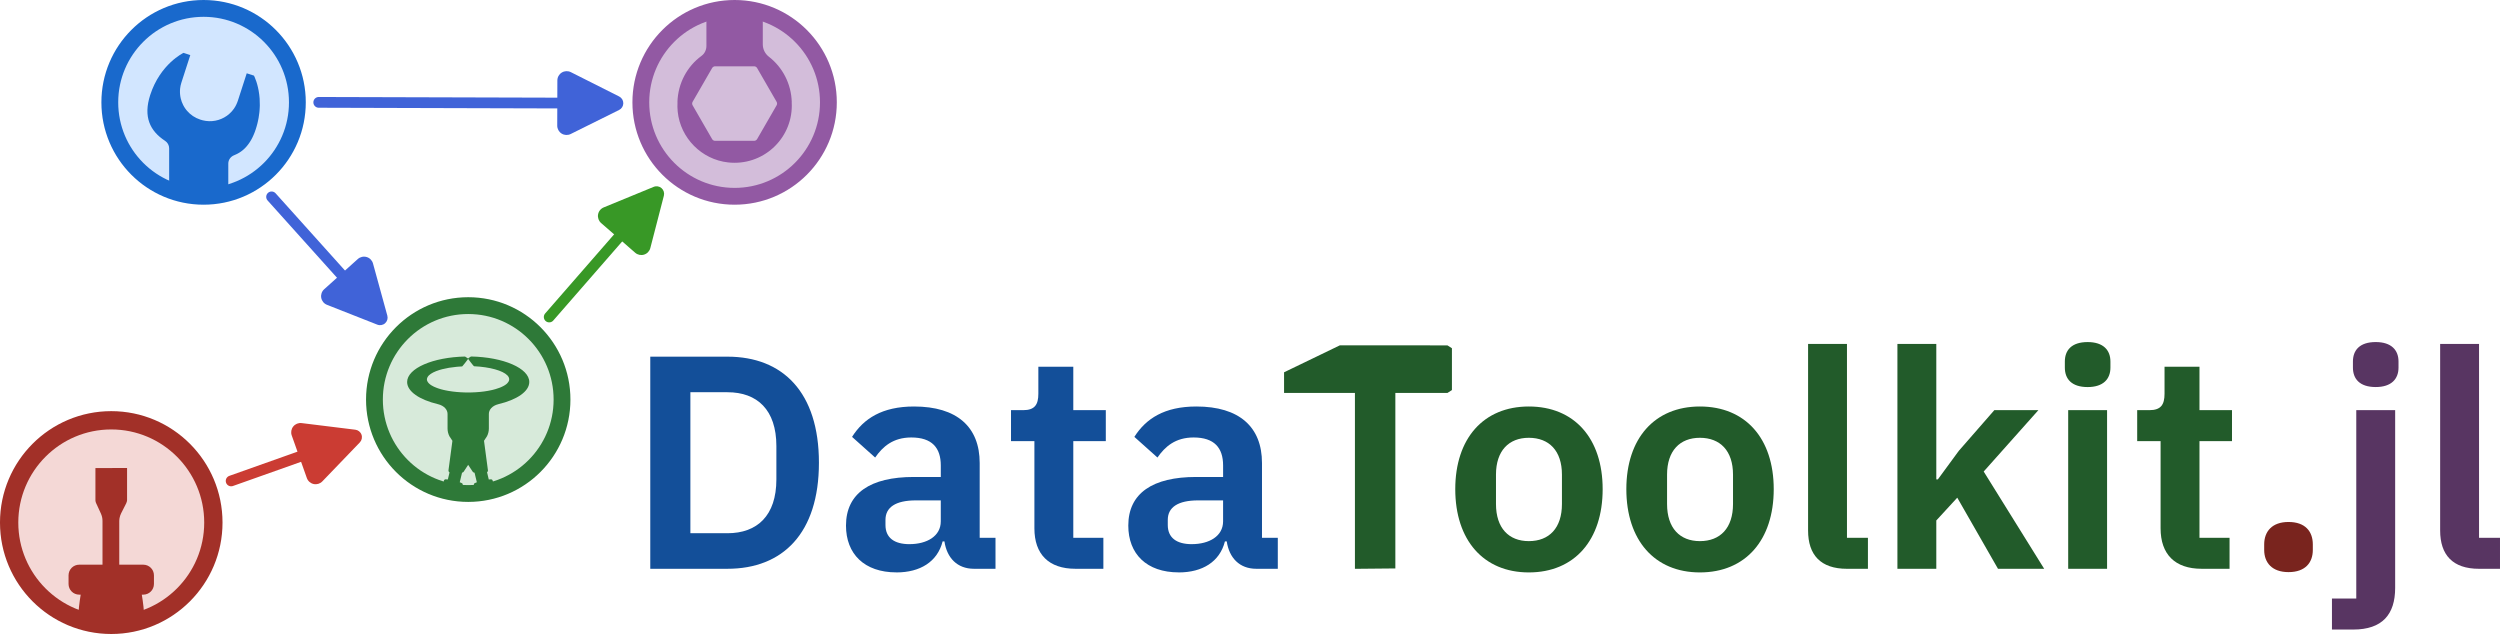
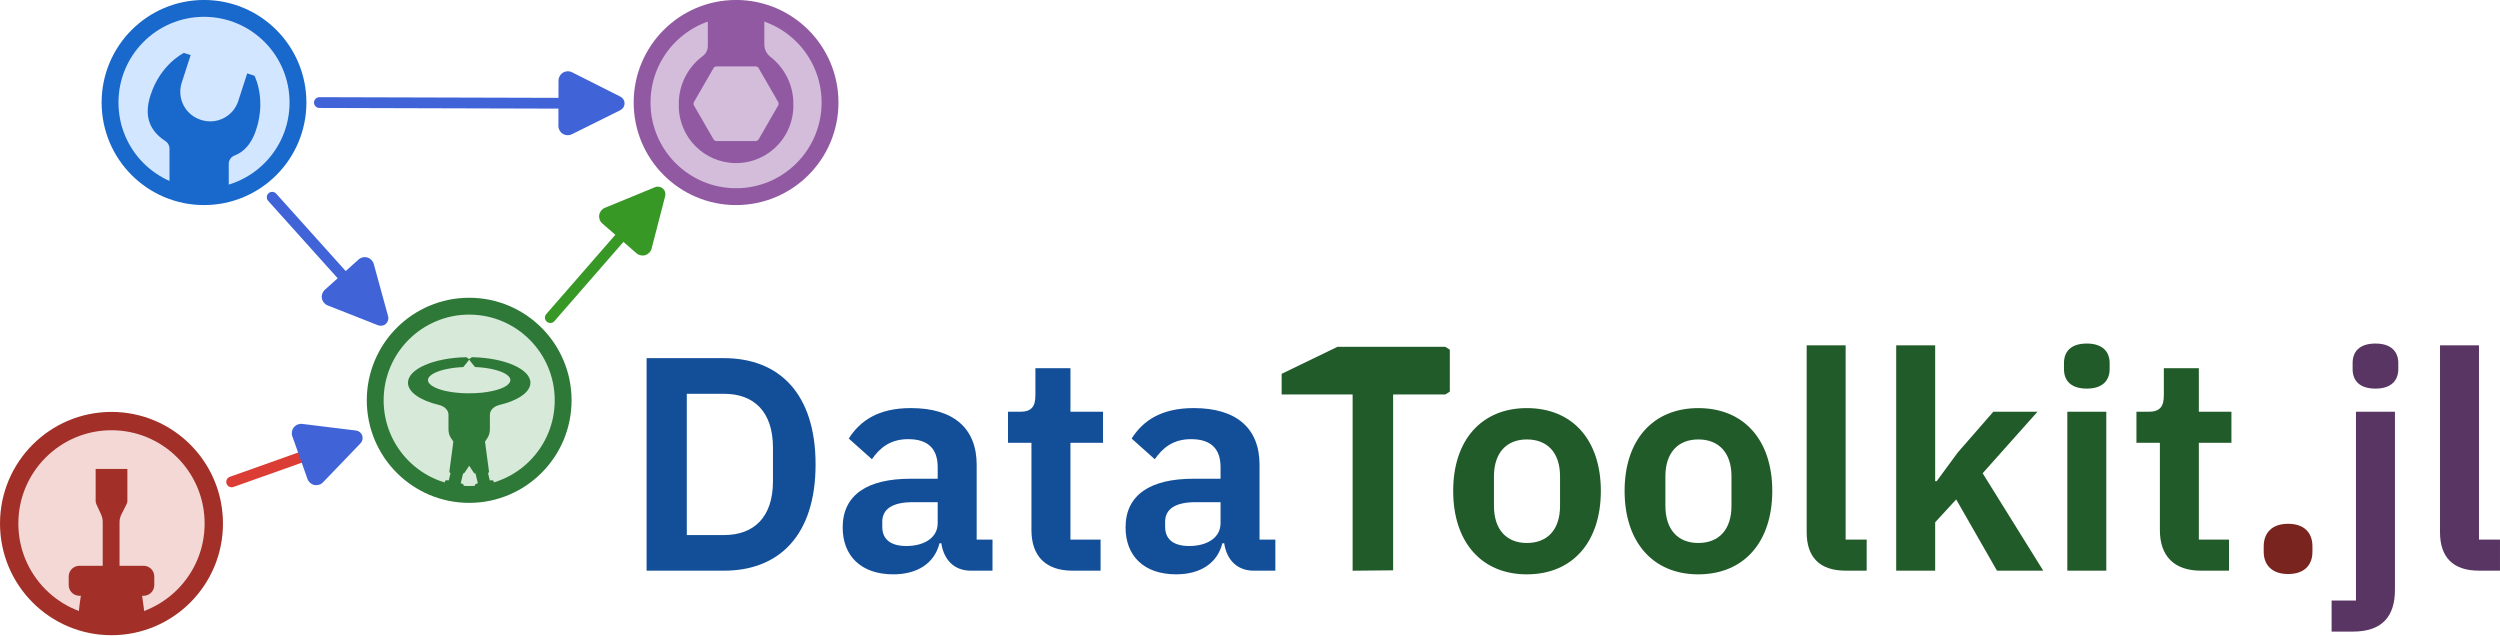
- <svg xmlns="http://www.w3.org/2000/svg" xmlns:xlink="http://www.w3.org/1999/xlink" width="96.417mm" height="24.452mm" viewBox="0 0 96.417 24.452" version="1.1" id="svg858">
-   <defs id="defs855">
-     <linearGradient id="linearGradient44557">
-       <stop style="stop-color:#4063d8;stop-opacity:1;" offset="0" id="stop44555" />
+ <svg xmlns="http://www.w3.org/2000/svg" width="363.687" height="92.413" viewBox="0 0 96.226 24.451">
+   <defs>
+     <marker style="overflow:visible" id="e" refX="0" refY="0" orient="auto-start-reverse" markerWidth="6.135" markerHeight="5.93" viewBox="0 0 6.135 5.93" preserveAspectRatio="xMidYMid">
+       <path transform="scale(.7)" d="M-.211-4.106 6.21-.894a1 1 90 0 1 0 1.788L-.21 4.106A1.236 1.236 31.717 0 1-2 3v-6A1.236 1.236 148.283 0 1-.211-4.106z" style="fill:#389826;fill-rule:evenodd;stroke:none" />
+     </marker>
+     <marker style="overflow:visible" id="d" refX="0" refY="0" orient="auto-start-reverse" markerWidth="6.135" markerHeight="5.93" viewBox="0 0 6.135 5.93" preserveAspectRatio="xMidYMid">
+       <path transform="scale(.7)" d="M-.211-4.106 6.21-.894a1 1 90 0 1 0 1.788L-.21 4.106A1.236 1.236 31.717 0 1-2 3v-6A1.236 1.236 148.283 0 1-.211-4.106z" style="fill:#cb3c33;fill-rule:evenodd;stroke:none" />
+     </marker>
+     <marker style="overflow:visible" id="c" refX="0" refY="0" orient="auto-start-reverse" markerWidth="6.135" markerHeight="5.93" viewBox="0 0 6.135 5.93" preserveAspectRatio="xMidYMid">
+       <path transform="scale(.7)" d="M-.211-4.106 6.21-.894a1 1 90 0 1 0 1.788L-.21 4.106A1.236 1.236 31.717 0 1-2 3v-6A1.236 1.236 148.283 0 1-.211-4.106z" style="fill:#4063d8;fill-rule:evenodd;stroke:none" />
+     </marker>
+     <marker style="overflow:visible" id="b" refX="0" refY="0" orient="auto-start-reverse" markerWidth="6.135" markerHeight="5.93" viewBox="0 0 6.135 5.93" preserveAspectRatio="xMidYMid">
+       <path transform="scale(.7)" d="M-.211-4.106 6.21-.894a1 1 90 0 1 0 1.788L-.21 4.106A1.236 1.236 31.717 0 1-2 3v-6A1.236 1.236 148.283 0 1-.211-4.106z" style="fill:#4063d8;fill-rule:evenodd;stroke:none" />
+     </marker>
+     <linearGradient id="a">
+       <stop style="stop-color:#9558b2;stop-opacity:.172" offset="0" />
+       <stop style="stop-color:#9558b2;stop-opacity:1" offset="0" />
+       <stop style="stop-color:#9558b2;stop-opacity:0" offset="1" />
    </linearGradient>
-     <linearGradient id="linearGradient9254">
-       <stop style="stop-color:#9558b2;stop-opacity:0.172;" offset="0" id="stop9250" />
-       <stop style="stop-color:#9558b2;stop-opacity:1;" offset="0" id="stop33636" />
-       <stop style="stop-color:#9558b2;stop-opacity:0;" offset="1" id="stop9252" />
-     </linearGradient>
-     <marker style="overflow:visible" id="RoundedArrow-7" refX="0" refY="0" orient="auto-start-reverse" markerWidth="6.135" markerHeight="5.93" viewBox="0 0 6.135 5.93" preserveAspectRatio="xMidYMid">
-       <path transform="scale(0.7)" d="m -0.211,-4.106 6.422,3.211 a 1,1 90 0 1 0,1.789 L -0.211,4.106 A 1.236,1.236 31.717 0 1 -2,3 v -6 a 1.236,1.236 148.283 0 1 1.789,-1.106 z" style="fill:context-stroke;fill-rule:evenodd;stroke:none" id="path1367-2" />
-     </marker>
-     <linearGradient xlink:href="#linearGradient9254" id="linearGradient44997" gradientUnits="userSpaceOnUse" x1="112.88" y1="159.489" x2="168.642" y2="159.489" />
-     <linearGradient xlink:href="#linearGradient9254" id="linearGradient45003" gradientUnits="userSpaceOnUse" x1="112.88" y1="159.489" x2="168.642" y2="159.489" gradientTransform="translate(-52.75576,38.17455)" />
-     <marker style="overflow:visible" id="RoundedArrow-15-3" refX="0" refY="0" orient="auto-start-reverse" markerWidth="6.135" markerHeight="5.93" viewBox="0 0 6.135 5.93" preserveAspectRatio="xMidYMid">
-       <path transform="scale(0.7)" d="m -0.211,-4.106 6.422,3.211 a 1,1 90 0 1 0,1.789 L -0.211,4.106 A 1.236,1.236 31.717 0 1 -2,3 v -6 a 1.236,1.236 148.283 0 1 1.789,-1.106 z" style="fill:context-stroke;fill-rule:evenodd;stroke:none" id="path1367-99-6" />
-     </marker>
-     <marker style="overflow:visible" id="RoundedArrow-1-7" refX="0" refY="0" orient="auto-start-reverse" markerWidth="6.135" markerHeight="5.93" viewBox="0 0 6.135 5.93" preserveAspectRatio="xMidYMid">
-       <path transform="scale(0.7)" d="m -0.211,-4.106 6.422,3.211 a 1,1 90 0 1 0,1.789 L -0.211,4.106 A 1.236,1.236 31.717 0 1 -2,3 v -6 a 1.236,1.236 148.283 0 1 1.789,-1.106 z" style="fill:context-stroke;fill-rule:evenodd;stroke:none" id="path1367-3-5" />
-     </marker>
-     <marker style="overflow:visible" id="RoundedArrow-7-6" refX="0" refY="0" orient="auto-start-reverse" markerWidth="6.135" markerHeight="5.93" viewBox="0 0 6.135 5.93" preserveAspectRatio="xMidYMid">
-       <path transform="scale(0.7)" d="m -0.211,-4.106 6.422,3.211 a 1,1 90 0 1 0,1.789 L -0.211,4.106 A 1.236,1.236 31.717 0 1 -2,3 v -6 a 1.236,1.236 148.283 0 1 1.789,-1.106 z" style="fill:context-stroke;fill-rule:evenodd;stroke:none" id="path1367-2-2" />
-     </marker>
  </defs>
-   <g id="layer1" transform="translate(-39.63483,-159.5812)">
-     <g id="g2053" transform="matrix(1.175955,0,0,1.175955,-20.83158,-29.76964)" />
-     <g id="g2034" transform="matrix(1.175955,0,0,1.175955,21.41851,-24.13432)" />
-     <g id="g2068" transform="matrix(1.175955,0,0,1.175955,-14.63814,-28.22364)" />
-     <g id="g2091" transform="matrix(1.175955,0,0,1.175955,-14.37866,-27.7631)" />
-     <g id="g2040" transform="matrix(1.175955,0,0,1.175955,37.03061,-24.13422)" />
-     <g id="g2074" transform="matrix(1.175955,0,0,1.175955,-75.45079,-25.32588)" />
-     <g id="g2053-8" transform="matrix(1.175955,0,0,1.175955,-23.03803,36.96845)" />
-     <g id="g2034-7" transform="matrix(1.175955,0,0,1.175955,19.21206,42.60377)" />
-     <g id="g2068-4" transform="matrix(1.175955,0,0,1.175955,-16.84458,38.51445)" />
-     <g id="g2091-6" transform="matrix(1.175955,0,0,1.175955,-16.5851,38.97499)" />
-     <g id="g2040-9" transform="matrix(1.175955,0,0,1.175955,34.82417,42.60387)" />
-     <g id="g2074-0" transform="matrix(1.175955,0,0,1.175955,-77.65724,41.41221)" />
-     <g aria-label="DataToolkit.jl" id="text981-5-1" style="font-size:11.289px;line-height:1.25;font-family:'Plantin MT Pro';-inkscape-font-specification:'Plantin MT Pro, Normal';fill:#202020;stroke-width:0.265" transform="matrix(0.6921098,0,0,0.6921098,13.09837,53.14335)">
-       <path d="m 74.577,185.482 h 4.301 c 3.082,0 5.097,-1.981 5.097,-5.91 0,-3.929 -2.015,-5.91 -5.097,-5.91 h -4.301 z m 2.235,-1.981 v -7.857 h 2.066 c 1.659,0 2.726,0.982 2.726,2.997 v 1.863 c 0,2.015 -1.067,2.997 -2.726,2.997 z" style="fill:#134f99" id="path8734-8" />
-       <path d="m 88.293,185.685 c 1.321,0 2.286,-0.593 2.574,-1.727 h 0.102 c 0.135,0.914 0.711,1.524 1.643,1.524 h 1.202 v -1.727 h -0.881 v -4.166 c 0,-2.015 -1.27,-3.15 -3.658,-3.15 -1.778,0 -2.811,0.677 -3.454,1.693 l 1.287,1.151 c 0.423,-0.61 0.999,-1.118 2.015,-1.118 1.151,0 1.643,0.576 1.643,1.558 v 0.643 h -1.507 c -2.405,0 -3.776,0.897 -3.776,2.709 0,1.575 1.016,2.608 2.811,2.608 z m 0.728,-1.575 c -0.847,0 -1.338,-0.356 -1.338,-1.067 v -0.288 c 0,-0.694 0.559,-1.084 1.693,-1.084 h 1.389 v 1.168 c 0,0.83 -0.779,1.27 -1.744,1.27 z" style="fill:#134f99" id="path8736-7" />
-       <path d="m 98.267,185.482 h 1.558 v -1.727 H 98.149 v -5.385 h 1.812 v -1.727 H 98.149 v -2.421 h -1.947 v 1.507 c 0,0.61 -0.203,0.914 -0.847,0.914 h -0.677 v 1.727 h 1.304 v 4.86 c 0,1.439 0.796,2.252 2.286,2.252 z" style="fill:#134f99" id="path8738-9" />
-       <path d="m 104.024,185.685 c 1.321,0 2.286,-0.593 2.574,-1.727 h 0.102 c 0.135,0.914 0.711,1.524 1.643,1.524 h 1.202 v -1.727 h -0.881 v -4.166 c 0,-2.015 -1.27,-3.15 -3.658,-3.15 -1.778,0 -2.811,0.677 -3.454,1.693 l 1.287,1.151 c 0.423,-0.61 0.999,-1.118 2.015,-1.118 1.151,0 1.643,0.576 1.643,1.558 v 0.643 h -1.507 c -2.405,0 -3.776,0.897 -3.776,2.709 0,1.575 1.016,2.608 2.811,2.608 z m 0.728,-1.575 c -0.847,0 -1.338,-0.356 -1.338,-1.067 v -0.288 c 0,-0.694 0.559,-1.084 1.693,-1.084 h 1.389 v 1.168 c 0,0.83 -0.779,1.27 -1.744,1.27 z" style="fill:#134f99" id="path8740-2" />
-       <path d="m 123.532,185.685 c 2.54,0 4.115,-1.795 4.115,-4.64 0,-2.828 -1.575,-4.606 -4.115,-4.606 -2.523,0 -4.098,1.778 -4.098,4.606 0,2.845 1.575,4.64 4.098,4.64 z m 0,-1.744 c -1.118,0 -1.829,-0.728 -1.829,-2.066 v -1.643 c 0,-1.321 0.711,-2.049 1.829,-2.049 1.135,0 1.846,0.728 1.846,2.049 v 1.643 c 0,1.338 -0.711,2.066 -1.846,2.066 z" style="fill:#225b2a" id="path8744-0" />
-       <path d="m 133.065,185.685 c 2.54,0 4.115,-1.795 4.115,-4.64 0,-2.828 -1.575,-4.606 -4.115,-4.606 -2.523,0 -4.098,1.778 -4.098,4.606 0,2.845 1.575,4.64 4.098,4.64 z m 0,-1.744 c -1.118,0 -1.829,-0.728 -1.829,-2.066 v -1.643 c 0,-1.321 0.711,-2.049 1.829,-2.049 1.135,0 1.846,0.728 1.846,2.049 v 1.643 c 0,1.338 -0.711,2.066 -1.846,2.066 z" style="fill:#225b2a" id="path8746-2" />
-       <path d="m 142.429,185.482 v -1.727 h -1.168 v -10.803 h -2.167 v 10.397 c 0,1.355 0.694,2.134 2.167,2.134 z" style="fill:#225b2a" id="path8748-3" />
-       <path d="m 144.072,185.482 h 2.167 v -2.692 l 1.168,-1.27 2.269,3.962 h 2.574 l -3.37,-5.419 3.048,-3.421 h -2.455 l -1.981,2.269 -1.168,1.592 h -0.085 v -7.552 h -2.167 z" style="fill:#225b2a" id="path8750-7" />
-       <path d="m 154.672,175.356 c 0.881,0 1.27,-0.457 1.27,-1.084 v -0.339 c 0,-0.627 -0.389,-1.084 -1.27,-1.084 -0.897,0 -1.27,0.457 -1.27,1.084 v 0.339 c 0,0.627 0.373,1.084 1.27,1.084 z m -1.084,10.126 h 2.167 v -8.839 h -2.167 z" style="fill:#225b2a" id="path8752-5" />
-       <path d="m 161.022,185.482 h 1.558 v -1.727 h -1.676 v -5.385 h 1.812 v -1.727 h -1.812 v -2.421 h -1.947 v 1.507 c 0,0.61 -0.203,0.914 -0.847,0.914 h -0.677 v 1.727 h 1.304 v 4.86 c 0,1.439 0.796,2.252 2.286,2.252 z" style="fill:#225b2a" id="path8754-9" />
-       <path d="m 165.865,185.668 c 0.931,0 1.355,-0.525 1.355,-1.236 v -0.305 c 0,-0.728 -0.423,-1.253 -1.355,-1.253 -0.914,0 -1.355,0.525 -1.355,1.253 v 0.305 c 0,0.711 0.44,1.236 1.355,1.236 z" style="fill:#79241e" id="path8756-2" />
-       <path d="m 169.641,187.141 h -1.355 v 1.727 h 1.185 c 1.626,0 2.337,-0.847 2.337,-2.32 v -9.906 h -2.167 z m 1.084,-11.786 c 0.881,0 1.27,-0.457 1.27,-1.084 v -0.339 c 0,-0.627 -0.389,-1.084 -1.27,-1.084 -0.897,0 -1.27,0.457 -1.27,1.084 v 0.339 c 0,0.627 0.373,1.084 1.27,1.084 z" style="fill:#583562" id="path8758-2" />
-       <path d="m 177.65,185.482 v -1.727 h -1.168 v -10.803 h -2.167 v 10.397 c 0,1.355 0.694,2.134 2.167,2.134 z" style="fill:#583562" id="path8760-8" />
-     </g>
-     <g id="g2053-9" transform="matrix(1.175955,0,0,1.175955,-20.83158,17.85536)" />
-     <g id="g2034-73" transform="matrix(1.175955,0,0,1.175955,21.41851,23.49068)" />
-     <g id="g2068-6" transform="matrix(1.175955,0,0,1.175955,-14.63814,19.40136)" />
-     <path id="rect3027-06-1" style="fill:#225b2a;stroke-width:0.423;stroke-linecap:round;stroke-linejoin:round" d="m 91.308,172.9 -2.151,1.039 v 0.797 h 2.733 v 6.783 l 1.559,-0.015 v -6.768 h 2.009 l 0.173,-0.111 v -1.613 l -0.173,-0.111 z" />
-     <g id="g2091-2" transform="matrix(1.175955,0,0,1.175955,-14.37866,19.8619)" />
-     <g id="g2040-93" transform="matrix(1.175955,0,0,1.175955,37.03061,23.49078)" />
-     <g id="g2074-1" transform="matrix(1.175955,0,0,1.175955,-75.45079,22.29912)" />
-     <g id="g2053-8-9" transform="matrix(1.175955,0,0,1.175955,-23.03803,84.59346)" />
-     <g id="g2034-7-4" transform="matrix(1.175955,0,0,1.175955,19.21206,90.22877)" />
-     <g id="g2068-4-7" transform="matrix(1.175955,0,0,1.175955,-16.84458,86.13945)" />
-     <g id="g2091-6-8" transform="matrix(1.175955,0,0,1.175955,-16.5851,86.59999)" />
-     <g id="g2040-9-4" transform="matrix(1.175955,0,0,1.175955,34.82417,90.22887)" />
-     <g id="g2074-0-5" transform="matrix(1.175955,0,0,1.175955,-77.65724,89.03721)" />
-     <path style="fill:none;stroke:#4063d8;stroke-width:0.415;stroke-linecap:round;stroke-linejoin:miter;stroke-dasharray:none;stroke-opacity:1;marker-end:url(#RoundedArrow-1-7)" d="m 51.928,163.529 9.781,0.028" id="path5455-2-9" />
-     <g id="g7349-6" transform="matrix(0.6921098,0,0,0.6921098,24.46979,57.03297)">
-       <ellipse style="fill:#d2e6ff;stroke:#1969cc;stroke-width:0.937;stroke-linecap:round;stroke-linejoin:round;stroke-dasharray:none" id="path5289-0-1" cx="33.256" cy="153.871" rx="5.226" ry="5.235" />
-       <path id="path5289-0-0-0" style="fill:#1969cc;stroke:none;stroke-width:0.937;stroke-linecap:round;stroke-linejoin:round;stroke-dasharray:none" d="m 32.138,151.113 c 0,0 -1.296,0.614 -1.857,2.35 -0.391,1.209 -0.021,1.995 0.827,2.552 0.141,0.092 0.229,0.247 0.229,0.416 v 2.21 a 5.226,5.235 0 0 0 1.92,0.366 5.226,5.235 0 0 0 1.376,-0.188 v -1.539 c 0,-0.208 0.133,-0.388 0.328,-0.464 0.009,-0.004 0.018,-0.008 0.026,-0.012 0.015,-0.006 0.029,-0.012 0.043,-0.018 0.021,-0.009 0.042,-0.019 0.063,-0.029 0.015,-0.007 0.03,-0.015 0.045,-0.022 0.021,-0.012 0.043,-0.023 0.064,-0.035 0.014,-0.008 0.027,-0.015 0.041,-0.024 0.032,-0.02 0.064,-0.041 0.095,-0.063 0.016,-0.012 0.032,-0.024 0.048,-0.036 0.015,-0.012 0.03,-0.023 0.045,-0.035 0.016,-0.013 0.032,-0.027 0.047,-0.04 0.016,-0.014 0.032,-0.029 0.048,-0.044 0.013,-0.012 0.026,-0.025 0.039,-0.038 0.017,-0.017 0.034,-0.035 0.051,-0.054 0.013,-0.014 0.025,-0.028 0.037,-0.042 0.014,-0.017 0.029,-0.034 0.043,-0.052 0.015,-0.018 0.03,-0.036 0.044,-0.056 0.025,-0.033 0.049,-0.066 0.072,-0.101 0.022,-0.034 0.044,-0.069 0.066,-0.105 0.001,-0.002 0.002,-0.003 0.004,-0.006 0.012,-0.02 0.023,-0.041 0.035,-0.061 0.013,-0.024 0.026,-0.047 0.039,-0.072 0.011,-0.021 0.021,-0.043 0.032,-0.065 0.011,-0.023 0.022,-0.046 0.033,-0.07 0.009,-0.019 0.018,-0.039 0.026,-0.059 0.015,-0.034 0.029,-0.07 0.043,-0.105 0.006,-0.016 0.013,-0.031 0.019,-0.048 0.019,-0.051 0.038,-0.104 0.055,-0.158 v -5.2e-4 c 0.018,-0.054 0.033,-0.108 0.049,-0.161 v -5.1e-4 c 0.015,-0.053 0.03,-0.106 0.043,-0.159 0.013,-0.052 0.024,-0.105 0.035,-0.156 0.011,-0.051 0.022,-0.102 0.03,-0.152 0.018,-0.1 0.031,-0.199 0.042,-0.294 0.005,-0.048 0.009,-0.095 0.013,-0.141 v -5.2e-4 c 0.004,-0.046 0.007,-0.092 0.008,-0.137 v -5.1e-4 c 0.002,-0.045 0.004,-0.089 0.005,-0.133 0.002,-0.131 -0.002,-0.257 -0.01,-0.375 -0.006,-0.079 -0.014,-0.154 -0.023,-0.227 v -5.2e-4 c -0.009,-0.073 -0.02,-0.142 -0.032,-0.208 -0.024,-0.132 -0.052,-0.251 -0.081,-0.354 -0.014,-0.052 -0.029,-0.099 -0.043,-0.143 -0.072,-0.22 -0.137,-0.341 -0.137,-0.341 v -5.2e-4 l -0.403,-0.13 v 5.1e-4 l -0.497,1.537 -0.005,0.012 c -0.001,0.004 -0.002,0.007 -0.004,0.01 -0.007,0.019 -0.013,0.038 -0.02,0.057 v 5.1e-4 c -0.03,0.078 -0.065,0.153 -0.105,0.224 -0.021,0.038 -0.044,0.074 -0.068,0.11 -0.006,0.009 -0.012,0.018 -0.018,0.026 v 5.1e-4 c -0.031,0.044 -0.064,0.086 -0.099,0.126 v 5.1e-4 c -0.017,0.02 -0.036,0.039 -0.054,0.058 v 5.2e-4 c -0.065,0.068 -0.136,0.13 -0.211,0.186 -0.009,0.007 -0.018,0.013 -0.027,0.02 -0.38,0.269 -0.869,0.372 -1.348,0.25 -0.034,-0.009 -0.067,-0.018 -0.101,-0.029 v 5.2e-4 l -0.032,-0.01 c -0.295,-0.096 -0.545,-0.267 -0.734,-0.486 v -5.2e-4 c -0.017,-0.02 -0.034,-0.04 -0.05,-0.06 v -5.2e-4 c -0.016,-0.021 -0.032,-0.041 -0.047,-0.062 v -5.1e-4 c -0.045,-0.064 -0.086,-0.131 -0.122,-0.201 v -5.1e-4 c -0.059,-0.116 -0.105,-0.24 -0.135,-0.367 v -5.2e-4 c -0.018,-0.077 -0.031,-0.155 -0.038,-0.234 v -5.2e-4 c -0.002,-0.026 -0.003,-0.053 -0.005,-0.079 v -5.2e-4 c -0.004,-0.08 -2.07e-4,-0.161 0.008,-0.241 v -5.2e-4 c 0.012,-0.108 0.035,-0.216 0.07,-0.323 l 0.497,-1.537 z" />
-     </g>
-     <g id="g7357-3" transform="matrix(0.6921098,0,0,0.6921098,12.03918,57.03297)">
-       <ellipse style="fill:#d3bdda;stroke:#9259a3;stroke-width:0.937;stroke-linecap:round;stroke-linejoin:round;stroke-dasharray:none" id="path5289-6-2" cx="80.807" cy="153.871" rx="5.226" ry="5.235" />
-       <path id="path5289-6-0-0" style="fill:#9259a3;stroke:none;stroke-width:0.937;stroke-linecap:round;stroke-linejoin:round;stroke-dasharray:none" d="m 80.807,148.636 a 5.226,5.235 0 0 0 -1.571,0.243 v 1.847 c 0,0.217 -0.097,0.427 -0.273,0.555 -0.79,0.577 -1.313,1.515 -1.342,2.582 h 0.004 c -0.01,0.172 -0.007,0.348 0.011,0.526 0.152,1.474 1.334,2.666 2.806,2.829 1.924,0.213 3.552,-1.287 3.552,-3.168 0,-0.063 -0.002,-0.125 -0.006,-0.187 h 0.004 c -0.028,-1.037 -0.522,-1.952 -1.274,-2.533 -0.214,-0.166 -0.341,-0.42 -0.341,-0.691 v -5.2e-4 -1.761 a 5.226,5.235 0 0 0 -1.571,-0.242 z m -1.086,3.226 h 2.172 c 0.07,0 0.134,0.037 0.168,0.098 l 1.086,1.881 c 0.035,0.06 0.035,0.134 0,0.195 l -1.086,1.882 c -0.035,0.06 -0.099,0.097 -0.168,0.097 h -2.172 c -0.07,0 -0.134,-0.037 -0.168,-0.097 l -1.086,-1.882 c -0.035,-0.06 -0.035,-0.135 0,-0.195 l 1.086,-1.881 c 0.035,-0.06 0.099,-0.098 0.168,-0.098 z" />
-     </g>
-     <g id="g7361-1" transform="matrix(0.6921098,0,0,0.6921098,18.42002,51.78546)">
-       <ellipse style="fill:#f4d8d6;stroke:#a23028;stroke-width:1.02;stroke-linecap:round;stroke-linejoin:round;stroke-dasharray:none" id="path5289-5-5" cx="36.852" cy="184.869" rx="5.69" ry="5.699" />
-       <path id="path5289-5-1-5" style="fill:#a23028;stroke:none;stroke-width:1.02;stroke-linecap:round;stroke-linejoin:round;stroke-dasharray:none" d="m 36.852,181.83 -0.882,5.2e-4 v 0.321 1.462 0.014 c 0,0.009 0.001,0.018 0.002,0.027 1.37e-4,10e-4 -1.49e-4,0.003 0,0.004 6.94e-4,0.005 0.002,0.011 0.003,0.016 0.006,0.038 0.016,0.074 0.032,0.109 l 0.267,0.581 c 0.059,0.128 0.09,0.268 0.09,0.41 v 2.441 h -1.297 c -0.329,0 -0.595,0.266 -0.595,0.595 v 0.48 c 0,0.329 0.266,0.595 0.595,0.595 h 0.082 c -0.07,0.413 -0.121,0.871 -0.157,1.365 a 5.69,5.699 0 0 0 1.86,0.317 5.69,5.699 0 0 0 1.859,-0.317 c -0.037,-0.495 -0.086,-0.953 -0.157,-1.365 h 0.082 c 0.329,0 0.595,-0.266 0.595,-0.595 v -0.48 c 0,-0.329 -0.266,-0.595 -0.595,-0.595 h -1.338 v -2.421 c 0,-0.019 8.65e-4,-0.039 0.002,-0.058 0.002,-0.038 0.007,-0.077 0.013,-0.115 0.017,-0.095 0.048,-0.186 0.091,-0.272 l 0.285,-0.561 c 0.017,-0.034 0.029,-0.07 0.036,-0.106 0.005,-0.02 0.008,-0.041 0.008,-0.061 v -0.018 -1.775 z" />
-     </g>
-     <g id="g7353-4" transform="matrix(0.6921098,0,0,0.6921098,14.4494,53.25514)">
-       <ellipse style="fill:#d7eada;stroke:#2e7938;stroke-width:0.937;stroke-linecap:round;stroke-linejoin:round;stroke-dasharray:none" id="path5289-67-7" cx="62.481" cy="175.891" rx="5.226" ry="5.235" />
-       <path id="path5289-67-4-6" style="fill:#2e7938;stroke:none;stroke-width:0.937;stroke-linecap:round;stroke-linejoin:round;stroke-dasharray:none" d="m 62.324,173.493 c -1.807,0.034 -3.248,0.657 -3.248,1.42 0,0.528 0.688,0.988 1.709,1.233 0.004,7.2e-4 0.007,0.001 0.01,0.002 h 5.16e-4 c 0.36,0.088 0.533,0.323 0.533,0.544 v 0.813 c 0,0.15 0.036,0.297 0.104,0.43 l 0.167,0.254 -0.219,1.642 c -0.006,0.05 0.019,0.096 0.059,0.119 -0.026,0.106 -0.058,0.241 -0.095,0.394 -0.041,-0.004 -0.082,-0.007 -0.122,-0.008 -0.044,-0.001 -0.083,0.027 -0.094,0.07 -0.043,0.18 -0.097,0.4 -0.157,0.636 a 5.226,5.235 0 0 0 1.063,0.203 c 0.051,-0.22 0.098,-0.426 0.138,-0.595 0.01,-0.041 -0.009,-0.084 -0.048,-0.102 -0.034,-0.017 -0.073,-0.033 -0.116,-0.049 0.057,-0.241 0.099,-0.417 0.128,-0.534 0.036,-0.004 0.069,-0.022 0.089,-0.053 l 0.252,-0.384 0.079,0.12 0.174,0.264 c 0.022,0.034 0.06,0.054 0.1,0.054 h 0.002 c 0.029,0.117 0.071,0.293 0.128,0.533 -0.043,0.016 -0.082,0.032 -0.116,0.049 -0.038,0.019 -0.057,0.061 -0.048,0.102 0.04,0.169 0.087,0.374 0.138,0.594 a 5.226,5.235 0 0 0 1.064,-0.205 c -0.059,-0.235 -0.114,-0.454 -0.157,-0.633 -0.01,-0.043 -0.049,-0.071 -0.094,-0.07 -0.04,0.001 -0.081,0.005 -0.122,0.008 -0.037,-0.156 -0.07,-0.294 -0.096,-0.401 0.034,-0.025 0.055,-0.067 0.049,-0.113 l -0.192,-1.443 -0.026,-0.199 0.166,-0.254 c 0.068,-0.133 0.104,-0.28 0.104,-0.429 v -0.814 c 0,-0.221 0.173,-0.456 0.533,-0.544 1.027,-0.245 1.719,-0.706 1.719,-1.236 0,-0.763 -1.441,-1.386 -3.248,-1.42 -0.052,0.035 -0.156,0.1 -0.156,0.1 v 0.035 5.2e-4 c 0,0 0.015,0.02 0.038,0.051 0.007,0.01 0.019,0.025 0.027,0.037 0.009,0.012 0.019,0.025 0.029,0.039 0.012,0.016 0.02,0.027 0.033,0.044 0.035,0.046 0.073,0.094 0.107,0.136 0.013,0.016 0.026,0.031 0.038,0.045 0.004,0.004 0.008,0.009 0.011,0.013 0.008,0.009 0.015,0.017 0.022,0.024 0.006,0.007 0.013,0.013 0.019,0.019 0.884,0.041 1.605,0.243 1.861,0.511 0.005,0.005 0.01,0.011 0.015,0.016 0.004,0.005 0.009,0.011 0.013,0.016 0.004,0.005 0.008,0.011 0.012,0.016 0.004,0.005 0.007,0.011 0.011,0.016 0.004,0.005 0.007,0.011 0.01,0.017 0.003,0.006 0.006,0.011 0.009,0.017 0.003,0.006 0.006,0.011 0.008,0.017 0.005,0.011 0.009,0.022 0.012,0.034 0.001,0.006 0.003,0.011 0.004,0.017 0.002,0.011 0.004,0.023 0.005,0.034 4.14e-4,0.006 5.17e-4,0.012 5.17e-4,0.018 0,0.002 5e-5,0.004 0,0.006 -3.42e-4,0.014 -0.002,0.028 -0.005,0.042 -5.14e-4,0.003 -8.65e-4,0.005 -0.002,0.008 -5.71e-4,0.002 -0.001,0.005 -0.002,0.007 -7.14e-4,0.003 -0.001,0.006 -0.003,0.009 -7.14e-4,0.004 -0.002,0.007 -0.004,0.01 -7.14e-4,0.003 -0.002,0.006 -0.004,0.008 -6.14e-4,0.001 -0.001,0.003 -0.002,0.005 -0.004,0.011 -0.01,0.022 -0.015,0.033 -6.93e-4,0.001 -0.002,0.002 -0.003,0.004 -0.002,0.004 -0.004,0.007 -0.006,0.011 -0.003,0.004 -0.006,0.009 -0.009,0.013 -0.014,0.021 -0.031,0.041 -0.05,0.061 -0.001,0.001 -0.004,0.004 -0.005,0.006 -0.01,0.01 -0.02,0.019 -0.031,0.028 -0.005,0.004 -0.01,0.009 -0.015,0.013 -0.001,0.001 -0.003,0.002 -0.004,0.004 -7.14e-4,7.2e-4 -0.002,0.001 -0.003,0.003 -0.004,0.003 -0.008,0.006 -0.011,0.008 -0.02,0.016 -0.042,0.032 -0.066,0.047 -0.024,0.016 -0.05,0.03 -0.078,0.045 -0.007,0.004 -0.014,0.008 -0.022,0.011 -0.016,0.009 -0.033,0.017 -0.051,0.025 -0.001,5.5e-4 -0.002,0.001 -0.003,0.002 -0.008,0.004 -0.016,0.007 -0.024,0.011 -0.014,0.006 -0.029,0.013 -0.044,0.02 -0.017,0.007 -0.034,0.014 -0.052,0.021 -0.005,0.002 -0.01,0.004 -0.015,0.006 -0.072,0.028 -0.151,0.054 -0.235,0.079 -0.041,0.012 -0.084,0.023 -0.128,0.034 -0.019,0.004 -0.037,0.009 -0.056,0.014 -0.009,0.002 -0.018,0.004 -0.028,0.006 -0.132,0.03 -0.274,0.056 -0.424,0.076 h -5.17e-4 c -0.064,0.009 -0.129,0.016 -0.196,0.023 -0.008,7.1e-4 -0.016,5.5e-4 -0.024,0.002 -0.16,0.016 -0.328,0.026 -0.501,0.03 -0.04,6.3e-4 -0.093,10e-4 -0.159,10e-4 -0.075,-3.5e-4 -0.137,-7.6e-4 -0.182,-10e-4 -0.331,-0.008 -0.644,-0.038 -0.921,-0.086 -3.5e-4,-6e-5 -8.64e-4,5e-5 -0.002,0 -0.069,-0.012 -0.136,-0.025 -0.2,-0.039 -0.008,-10e-4 -0.015,-0.004 -0.022,-0.005 -0.008,-0.001 -0.015,-0.004 -0.023,-0.005 -0.011,-0.002 -0.021,-0.005 -0.032,-0.007 -0.03,-0.007 -0.06,-0.015 -0.089,-0.023 -0.013,-0.004 -0.026,-0.007 -0.039,-0.01 -0.007,-0.002 -0.014,-0.004 -0.021,-0.006 -0.006,-0.002 -0.014,-0.004 -0.02,-0.006 -0.044,-0.013 -0.086,-0.026 -0.127,-0.04 -0.009,-0.003 -0.019,-0.006 -0.028,-0.01 -0.013,-0.005 -0.026,-0.01 -0.039,-0.015 -0.009,-0.004 -0.019,-0.007 -0.028,-0.01 -0.039,-0.015 -0.076,-0.031 -0.111,-0.046 -0.008,-0.004 -0.016,-0.007 -0.024,-0.011 -0.001,-5.4e-4 -0.002,-0.001 -0.004,-0.002 -0.01,-0.004 -0.019,-0.009 -0.028,-0.013 -0.04,-0.02 -0.077,-0.04 -0.111,-0.061 -0.016,-0.01 -0.033,-0.021 -0.048,-0.032 -0.019,-0.013 -0.037,-0.028 -0.053,-0.041 -0.01,-0.008 -0.019,-0.017 -0.028,-0.025 -0.01,-0.009 -0.02,-0.019 -0.028,-0.028 -0.002,-0.002 -0.004,-0.004 -0.006,-0.006 -0.016,-0.018 -0.03,-0.037 -0.041,-0.055 -0.003,-0.004 -0.005,-0.009 -0.008,-0.013 -7.14e-4,-10e-4 -0.002,-0.003 -0.003,-0.004 -0.005,-0.009 -0.009,-0.019 -0.013,-0.029 -0.001,-0.003 -0.002,-0.006 -0.004,-0.008 -0.001,-0.003 -0.002,-0.006 -0.004,-0.008 -0.001,-0.004 -0.002,-0.007 -0.004,-0.01 -7.14e-4,-0.003 -0.002,-0.006 -0.003,-0.009 -6.56e-4,-0.002 -0.001,-0.005 -0.002,-0.007 -0.001,-0.006 -0.003,-0.012 -0.004,-0.018 -1e-4,-6.2e-4 9.3e-5,-10e-4 0,-0.002 -5.71e-4,-0.004 -8.64e-4,-0.008 -0.002,-0.011 -2.07e-4,-0.002 -3.81e-4,-0.004 -5.17e-4,-0.006 -4.49e-4,-0.006 -10e-4,-0.012 -10e-4,-0.018 0,-0.006 6.62e-4,-0.011 10e-4,-0.017 v -5.1e-4 c 7.14e-4,-0.011 0.002,-0.023 0.005,-0.034 0.001,-0.006 0.003,-0.011 0.005,-0.017 0.004,-0.011 0.007,-0.022 0.012,-0.033 v -5.1e-4 c 0.002,-0.006 0.005,-0.011 0.008,-0.017 0.003,-0.006 0.006,-0.011 0.009,-0.017 0.003,-0.006 0.007,-0.011 0.01,-0.016 v -5.1e-4 c 0.004,-0.006 0.007,-0.01 0.011,-0.015 v -5.1e-4 c 0.004,-0.005 0.008,-0.011 0.012,-0.016 v -5.2e-4 c 0.004,-0.005 0.009,-0.01 0.013,-0.015 0.004,-0.005 0.009,-0.01 0.014,-0.015 v -5.2e-4 c 0.005,-0.005 0.01,-0.01 0.015,-0.015 0.118,-0.114 0.323,-0.217 0.588,-0.298 0.048,-0.015 0.098,-0.029 0.15,-0.042 0.234,-0.06 0.507,-0.107 0.804,-0.134 0.033,-0.003 0.066,-0.006 0.1,-0.008 0.067,-0.005 0.136,-0.009 0.205,-0.012 v -5.1e-4 c 0.006,-0.006 0.012,-0.012 0.019,-0.019 v -5.2e-4 c 0.007,-0.007 0.014,-0.015 0.022,-0.023 v -5.1e-4 c 0.046,-0.052 0.104,-0.126 0.157,-0.195 v -5.2e-4 c 0.012,-0.015 0.023,-0.03 0.034,-0.044 0.006,-0.008 0.011,-0.014 0.016,-0.021 0.015,-0.02 0.029,-0.039 0.04,-0.054 v -5.2e-4 c 0.023,-0.031 0.038,-0.051 0.038,-0.051 v -5.2e-4 -0.035 c 0,0 -0.103,-0.065 -0.156,-0.1 z" />
-     </g>
-     <path style="fill:none;stroke:#4063d8;stroke-width:0.415;stroke-linecap:round;stroke-linejoin:miter;stroke-dasharray:none;stroke-opacity:1;marker-end:url(#RoundedArrow-7-6)" d="m 50.109,167.174 3.065,3.412" id="path5455-82-5" />
-     <path style="fill:none;stroke:#cb3c33;stroke-width:0.415;stroke-linecap:round;stroke-linejoin:miter;stroke-dasharray:none;stroke-opacity:1;marker-end:url(#RoundedArrow-7)" d="m 48.549,178.129 3.176,-1.127" id="path5455-0-6" />
-     <path style="fill:none;stroke:#389826;stroke-width:0.415;stroke-linecap:round;stroke-linejoin:miter;stroke-dasharray:none;stroke-opacity:1;marker-end:url(#RoundedArrow-15-3)" d="m 60.816,171.807 3.041,-3.489" id="path5455-1-3" />
+   <g aria-label="DataToolkit.jl" style="font-size:11.289px;line-height:1.25;font-family:'Plantin MT Pro';-inkscape-font-specification:'Plantin MT Pro, Normal';fill:#202020;stroke-width:.265">
+     <path d="M74.577 185.482h4.301c3.082 0 5.097-1.981 5.097-5.91 0-3.928-2.015-5.91-5.097-5.91h-4.3zm2.236-1.981v-7.857h2.065c1.66 0 2.727.982 2.727 2.997v1.863c0 2.015-1.067 2.997-2.727 2.997zM88.293 185.685c1.321 0 2.286-.592 2.574-1.727h.102c.135.914.711 1.524 1.642 1.524h1.203v-1.727h-.88v-4.166c0-2.015-1.27-3.15-3.658-3.15-1.778 0-2.811.678-3.455 1.694l1.287 1.151c.423-.61 1-1.117 2.015-1.117 1.152 0 1.643.576 1.643 1.558v.643h-1.507c-2.405 0-3.777.898-3.777 2.71 0 1.574 1.016 2.607 2.811 2.607zm.729-1.575c-.847 0-1.338-.355-1.338-1.066v-.288c0-.695.559-1.084 1.693-1.084h1.389v1.168c0 .83-.78 1.27-1.744 1.27zM98.267 185.482h1.558v-1.727h-1.676v-5.385h1.811v-1.727H98.15v-2.422H96.2v1.507c0 .61-.203.915-.846.915h-.678v1.727h1.304v4.86c0 1.44.796 2.252 2.286 2.252zM104.024 185.685c1.321 0 2.286-.592 2.574-1.727h.102c.135.914.711 1.524 1.642 1.524h1.203v-1.727h-.88v-4.166c0-2.015-1.27-3.15-3.658-3.15-1.778 0-2.811.678-3.455 1.694l1.287 1.151c.423-.61 1-1.117 2.015-1.117 1.152 0 1.643.576 1.643 1.558v.643h-1.507c-2.405 0-3.776.898-3.776 2.71 0 1.574 1.016 2.607 2.81 2.607zm.729-1.575c-.847 0-1.338-.355-1.338-1.066v-.288c0-.695.559-1.084 1.693-1.084h1.389v1.168c0 .83-.78 1.27-1.744 1.27z" style="fill:#134f99" transform="matrix(.69211 0 0 .69211 -26.728 -106.408)" />
+     <path d="M123.532 185.685c2.54 0 4.114-1.795 4.114-4.64 0-2.827-1.574-4.605-4.114-4.605-2.523 0-4.098 1.778-4.098 4.606 0 2.844 1.575 4.64 4.098 4.64zm0-1.744c-1.118 0-1.83-.728-1.83-2.066v-1.642c0-1.321.712-2.05 1.83-2.05 1.134 0 1.845.729 1.845 2.05v1.642c0 1.338-.71 2.066-1.845 2.066zM133.065 185.685c2.54 0 4.115-1.795 4.115-4.64 0-2.827-1.575-4.605-4.115-4.605-2.523 0-4.098 1.778-4.098 4.606 0 2.844 1.575 4.64 4.098 4.64zm0-1.744c-1.118 0-1.829-.728-1.829-2.066v-1.642c0-1.321.711-2.05 1.829-2.05 1.135 0 1.846.729 1.846 2.05v1.642c0 1.338-.711 2.066-1.846 2.066zM142.43 185.482v-1.727h-1.17V172.95h-2.167v10.397c0 1.355.695 2.134 2.168 2.134zM144.072 185.482h2.167v-2.692l1.169-1.27 2.269 3.962h2.573l-3.37-5.419 3.049-3.42h-2.456l-1.98 2.269-1.17 1.592h-.084v-7.553h-2.167zM154.672 175.356c.88 0 1.27-.457 1.27-1.084v-.338c0-.627-.39-1.084-1.27-1.084-.898 0-1.27.457-1.27 1.084v.338c0 .627.372 1.084 1.27 1.084zm-1.084 10.126h2.168v-8.84h-2.168zM161.022 185.482h1.558v-1.727h-1.677v-5.385h1.812v-1.727h-1.812v-2.422h-1.947v1.507c0 .61-.203.915-.847.915h-.677v1.727h1.304v4.86c0 1.44.796 2.252 2.286 2.252z" style="fill:#225b2a" transform="matrix(.69211 0 0 .69211 -26.728 -106.408)" />
+     <path d="M165.865 185.668c.931 0 1.355-.525 1.355-1.236v-.305c0-.728-.424-1.253-1.355-1.253-.915 0-1.355.525-1.355 1.253v.305c0 .711.44 1.236 1.355 1.236z" style="fill:#79241e" transform="matrix(.69211 0 0 .69211 -26.728 -106.408)" />
+     <path d="M169.641 187.141h-1.355v1.728h1.186c1.625 0 2.336-.847 2.336-2.32v-9.906h-2.167zm1.084-11.785c.88 0 1.27-.457 1.27-1.084v-.338c0-.627-.39-1.084-1.27-1.084-.898 0-1.27.457-1.27 1.084v.338c0 .627.372 1.084 1.27 1.084zM177.65 185.482v-1.727h-1.168V172.95h-2.167v10.397c0 1.355.694 2.134 2.167 2.134z" style="fill:#583562" transform="matrix(.69211 0 0 .69211 -26.728 -106.408)" />
  </g>
+   <path style="fill:#225b2a;stroke-width:.423;stroke-linecap:round;stroke-linejoin:round" d="m91.308 172.9-2.151 1.04v.796h2.732v6.783l1.559-.015v-6.768h2.009l.173-.11v-1.614l-.173-.112z" transform="translate(-39.826 -159.552)" />
+   <path style="fill:none;stroke:#4063d8;stroke-width:.415;stroke-linecap:round;stroke-linejoin:miter;stroke-dasharray:none;stroke-opacity:1;marker-end:url(#b)" d="m52.12 163.5 9.782.027" transform="translate(-39.826 -159.552)" />
+   <g transform="matrix(.6921 0 0 .6921 -15.164 -102.548)">
+     <ellipse style="fill:#d2e6ff;stroke:#1969cc;stroke-width:.937;stroke-linecap:round;stroke-linejoin:round;stroke-dasharray:none" cx="33.256" cy="153.871" rx="5.226" ry="5.235" />
+     <path style="fill:#1969cc;stroke:none;stroke-width:.937;stroke-linecap:round;stroke-linejoin:round;stroke-dasharray:none" d="M32.138 151.113s-1.296.614-1.857 2.35c-.391 1.208-.022 1.995.826 2.551a.5.5 0 0 1 .23.416v2.21a5.226 5.235 0 0 0 1.92.367 5.226 5.235 0 0 0 1.375-.188v-1.54a.5.5 0 0 1 .327-.463l.027-.012.043-.018a1.254 1.254 0 0 0 .108-.052l.064-.035c.013-.008.027-.015.04-.024.033-.02.064-.04.096-.063l.047-.036.045-.035a1.854 1.854 0 0 0 .265-.27l.045-.055a2.199 2.199 0 0 0 .138-.207l.003-.006a2.527 2.527 0 0 0 .074-.133l.032-.065.032-.07.027-.059.042-.105.019-.048a4.816 4.816 0 0 0 .104-.32c.015-.054.03-.106.043-.159.013-.052.024-.104.035-.156.011-.051.022-.101.03-.152.019-.1.032-.198.043-.294.004-.047.01-.094.013-.14v-.001l.009-.137.004-.134a4.273 4.273 0 0 0-.033-.602 4.259 4.259 0 0 0-.113-.562 3.47 3.47 0 0 0-.043-.143c-.072-.22-.137-.341-.137-.341l-.403-.13-.498 1.537-.004.012-.004.01-.02.057a1.639 1.639 0 0 1-.192.36 1.542 1.542 0 0 1-.152.184v.002a1.638 1.638 0 0 1-1.587.456c-.034-.01-.067-.018-.1-.03v.001l-.032-.01a1.627 1.627 0 0 1-.734-.486 1.758 1.758 0 0 1-.05-.06v-.001a1.639 1.639 0 0 1-.169-.264 1.626 1.626 0 0 1-.174-.602v-.001l-.005-.08a1.65 1.65 0 0 1 .078-.565l.498-1.538z" />
+   </g>
+   <g transform="matrix(.6921 0 0 .6921 -27.595 -102.548)">
+     <ellipse style="fill:#d3bdda;stroke:#9259a3;stroke-width:.937;stroke-linecap:round;stroke-linejoin:round;stroke-dasharray:none" cx="80.807" cy="153.871" rx="5.226" ry="5.235" />
+     <path style="fill:#9259a3;stroke:none;stroke-width:.937;stroke-linecap:round;stroke-linejoin:round;stroke-dasharray:none" d="M80.807 148.636a5.226 5.235 0 0 0-1.571.243v1.847a.685.685 0 0 1-.273.555 3.299 3.299 0 0 0-1.342 2.583h.004a3.194 3.194 0 0 0 2.817 3.355 3.189 3.189 0 0 0 3.546-3.355h.005a3.303 3.303 0 0 0-1.274-2.533.873.873 0 0 1-.34-.69v-1.763a5.226 5.235 0 0 0-1.572-.242zm-1.086 3.226h2.172c.07 0 .134.037.169.097l1.086 1.881a.195.195 0 0 1 0 .195l-1.086 1.882a.194.194 0 0 1-.169.097h-2.172a.194.194 0 0 1-.169-.097l-1.086-1.882a.195.195 0 0 1 0-.195l1.086-1.88a.195.195 0 0 1 .169-.098z" />
+   </g>
+   <g transform="matrix(.6921 0 0 .6921 -21.214 -107.796)">
+     <ellipse style="fill:#f4d8d6;stroke:#a23028;stroke-width:1.02;stroke-linecap:round;stroke-linejoin:round;stroke-dasharray:none" cx="36.852" cy="184.869" rx="5.69" ry="5.699" />
+     <path style="fill:#a23028;stroke:none;stroke-width:1.02;stroke-linecap:round;stroke-linejoin:round;stroke-dasharray:none" d="M36.852 181.83h-.881v1.798c0 .009 0 .018.002.027v.004l.003.016a.409.409 0 0 0 .031.11l.267.58c.059.129.09.269.09.41v2.442h-1.297a.595.595 0 0 0-.594.594v.48c0 .329.266.595.594.595h.083c-.07.413-.121.87-.158 1.365a5.69 5.7 0 0 0 1.86.318 5.69 5.7 0 0 0 1.86-.318 14.709 14.709 0 0 0-.157-1.365h.082a.595.595 0 0 0 .595-.595v-.48a.595.595 0 0 0-.595-.594H37.3v-2.421a.907.907 0 0 1 .015-.173.981.981 0 0 1 .092-.272l.284-.56a.403.403 0 0 0 .045-.169v-1.792z" />
+   </g>
+   <g transform="matrix(.6921 0 0 .6921 -25.184 -106.326)">
+     <ellipse style="fill:#d7eada;stroke:#2e7938;stroke-width:.937;stroke-linecap:round;stroke-linejoin:round;stroke-dasharray:none" cx="62.481" cy="175.891" rx="5.226" ry="5.235" />
+     <path style="fill:#2e7938;stroke:none;stroke-width:.937;stroke-linecap:round;stroke-linejoin:round;stroke-dasharray:none" d="M62.324 173.493c-1.807.034-3.248.656-3.248 1.42 0 .527.688.987 1.71 1.233a.02.02 0 0 1 .01.002c.36.087.533.323.533.543v.814c0 .15.036.297.104.43l.167.253-.218 1.643a.12.12 0 0 0 .06.119c-.027.106-.059.24-.096.394a1.723 1.723 0 0 0-.122-.008.092.092 0 0 0-.094.07c-.042.18-.097.4-.157.636a5.226 5.235 0 0 0 1.064.203l.138-.595a.09.09 0 0 0-.047-.102 1.254 1.254 0 0 0-.116-.049l.128-.534a.122.122 0 0 0 .089-.052l.252-.384.078.12.174.264a.12.12 0 0 0 .1.053h.001l.128.533a1.278 1.278 0 0 0-.116.05.09.09 0 0 0-.047.101l.138.594A5.226 5.235 0 0 0 64 181.04a46.75 46.75 0 0 1-.157-.633.092.092 0 0 0-.093-.07c-.04.001-.081.005-.123.008a91.31 91.31 0 0 0-.096-.4.12.12 0 0 0 .049-.113l-.192-1.443-.026-.2.166-.253a.94.94 0 0 0 .105-.43v-.814c0-.22.173-.456.533-.543 1.027-.245 1.72-.707 1.72-1.236 0-.763-1.441-1.386-3.249-1.42-.052.035-.155.1-.155.1v.035l.037.052.028.037.03.039.032.044a5.257 5.257 0 0 0 .18.22l.018.019c.884.04 1.605.243 1.862.51l.015.017.013.016.013.016a.357.357 0 0 1 .02.032l.01.017.007.016c.005.011.01.023.013.034l.004.017.005.034v.024a.239.239 0 0 1-.006.05l-.002.007-.003.009c0 .004-.002.007-.004.01a.023.023 0 0 1-.003.008.29.29 0 0 1-.018.038l-.002.004-.007.012-.008.013a.46.46 0 0 1-.056.067l-.03.029-.016.013a.015.015 0 0 0-.004.004c-.001 0-.003 0-.003.003a.906.906 0 0 1-.177.112l-.05.025-.004.002-.024.011-.044.02-.052.02-.015.007a2.845 2.845 0 0 1-.363.112l-.056.014-.028.006c-.131.03-.274.056-.423.076h-.001a5.16 5.16 0 0 1-.196.023c-.008.001-.016 0-.024.002a6.795 6.795 0 0 1-.66.031h-.181a6.309 6.309 0 0 1-.921-.087h-.002a4.729 4.729 0 0 1-.2-.04c-.007 0-.014-.003-.022-.004l-.023-.005-.032-.007-.089-.023-.039-.01-.021-.006-.02-.006a2.941 2.941 0 0 1-.155-.05l-.04-.015-.028-.01a2.103 2.103 0 0 1-.11-.047l-.025-.011a.016.016 0 0 1-.004-.002c-.01-.004-.018-.01-.027-.014a1.289 1.289 0 0 1-.16-.093.82.82 0 0 1-.11-.095l-.005-.006a.42.42 0 0 1-.041-.055l-.008-.014-.003-.004a.302.302 0 0 1-.014-.029c0-.003-.002-.006-.003-.008l-.004-.008-.003-.01a.04.04 0 0 0-.003-.01l-.003-.006-.003-.018v-.002l-.002-.012a.17.17 0 0 1 0-.006l-.001-.018v-.017l.005-.034.005-.017c.004-.012.007-.023.012-.034l.008-.017a.196.196 0 0 1 .009-.016l.01-.016.011-.016a.37.37 0 0 1 .013-.017l.013-.016.015-.015.015-.016c.119-.115.323-.217.588-.298.048-.015.098-.03.15-.043a5.137 5.137 0 0 1 .903-.142c.068-.005.136-.009.206-.012l.019-.02a3.911 3.911 0 0 0 .178-.219l.034-.044.016-.021.04-.055.038-.05v-.038s-.103-.065-.155-.1z" />
+   </g>
+   <path style="fill:none;stroke:#4063d8;stroke-width:.415;stroke-linecap:round;stroke-linejoin:miter;stroke-dasharray:none;stroke-opacity:1;marker-end:url(#c)" d="m50.302 167.144 3.064 3.412" transform="translate(-39.826 -159.552)" />
+   <path style="fill:none;stroke:#db3c33;stroke-width:.415;stroke-linecap:round;stroke-linejoin:miter;stroke-dasharray:none;stroke-opacity:1;marker-end:url(#c)" d="m48.742 178.1 3.175-1.128" transform="translate(-39.826 -159.552)" />
+   <path style="fill:none;stroke:#389826;stroke-width:.415;stroke-linecap:round;stroke-linejoin:miter;stroke-dasharray:none;stroke-opacity:1;marker-end:url(#e)" d="m61.008 171.777 3.04-3.489" transform="translate(-39.826 -159.552)" />
</svg>
